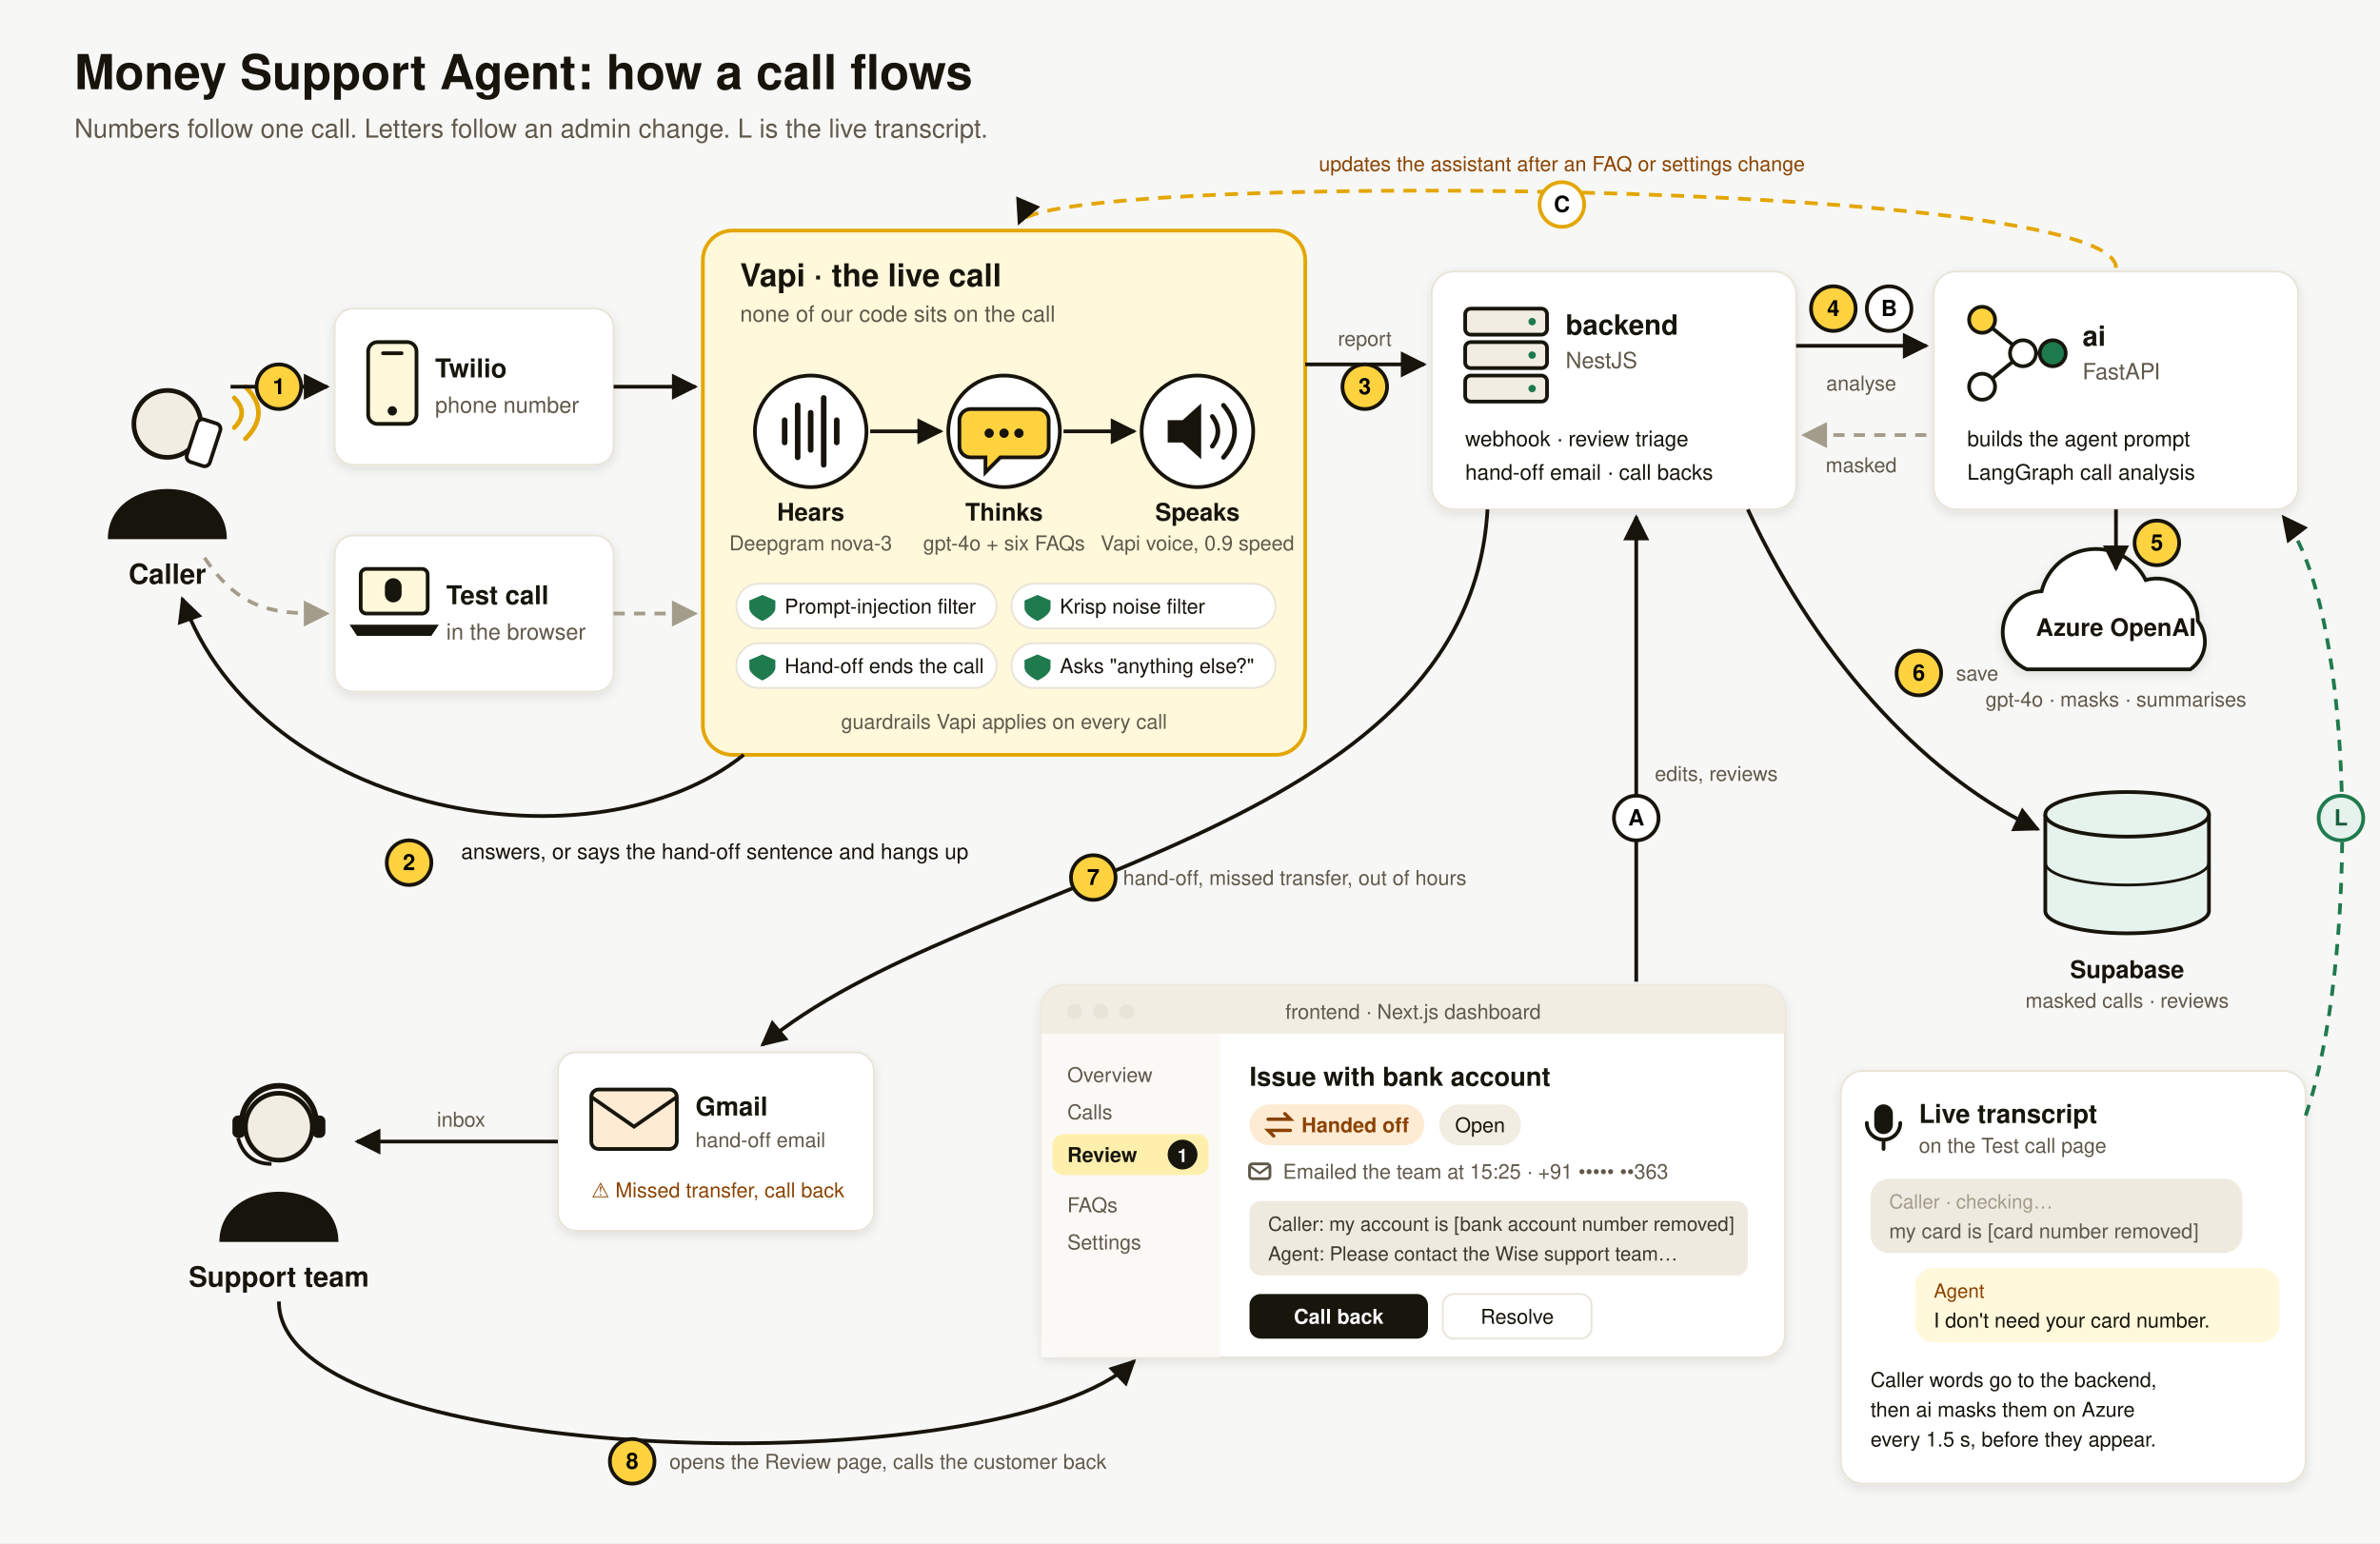
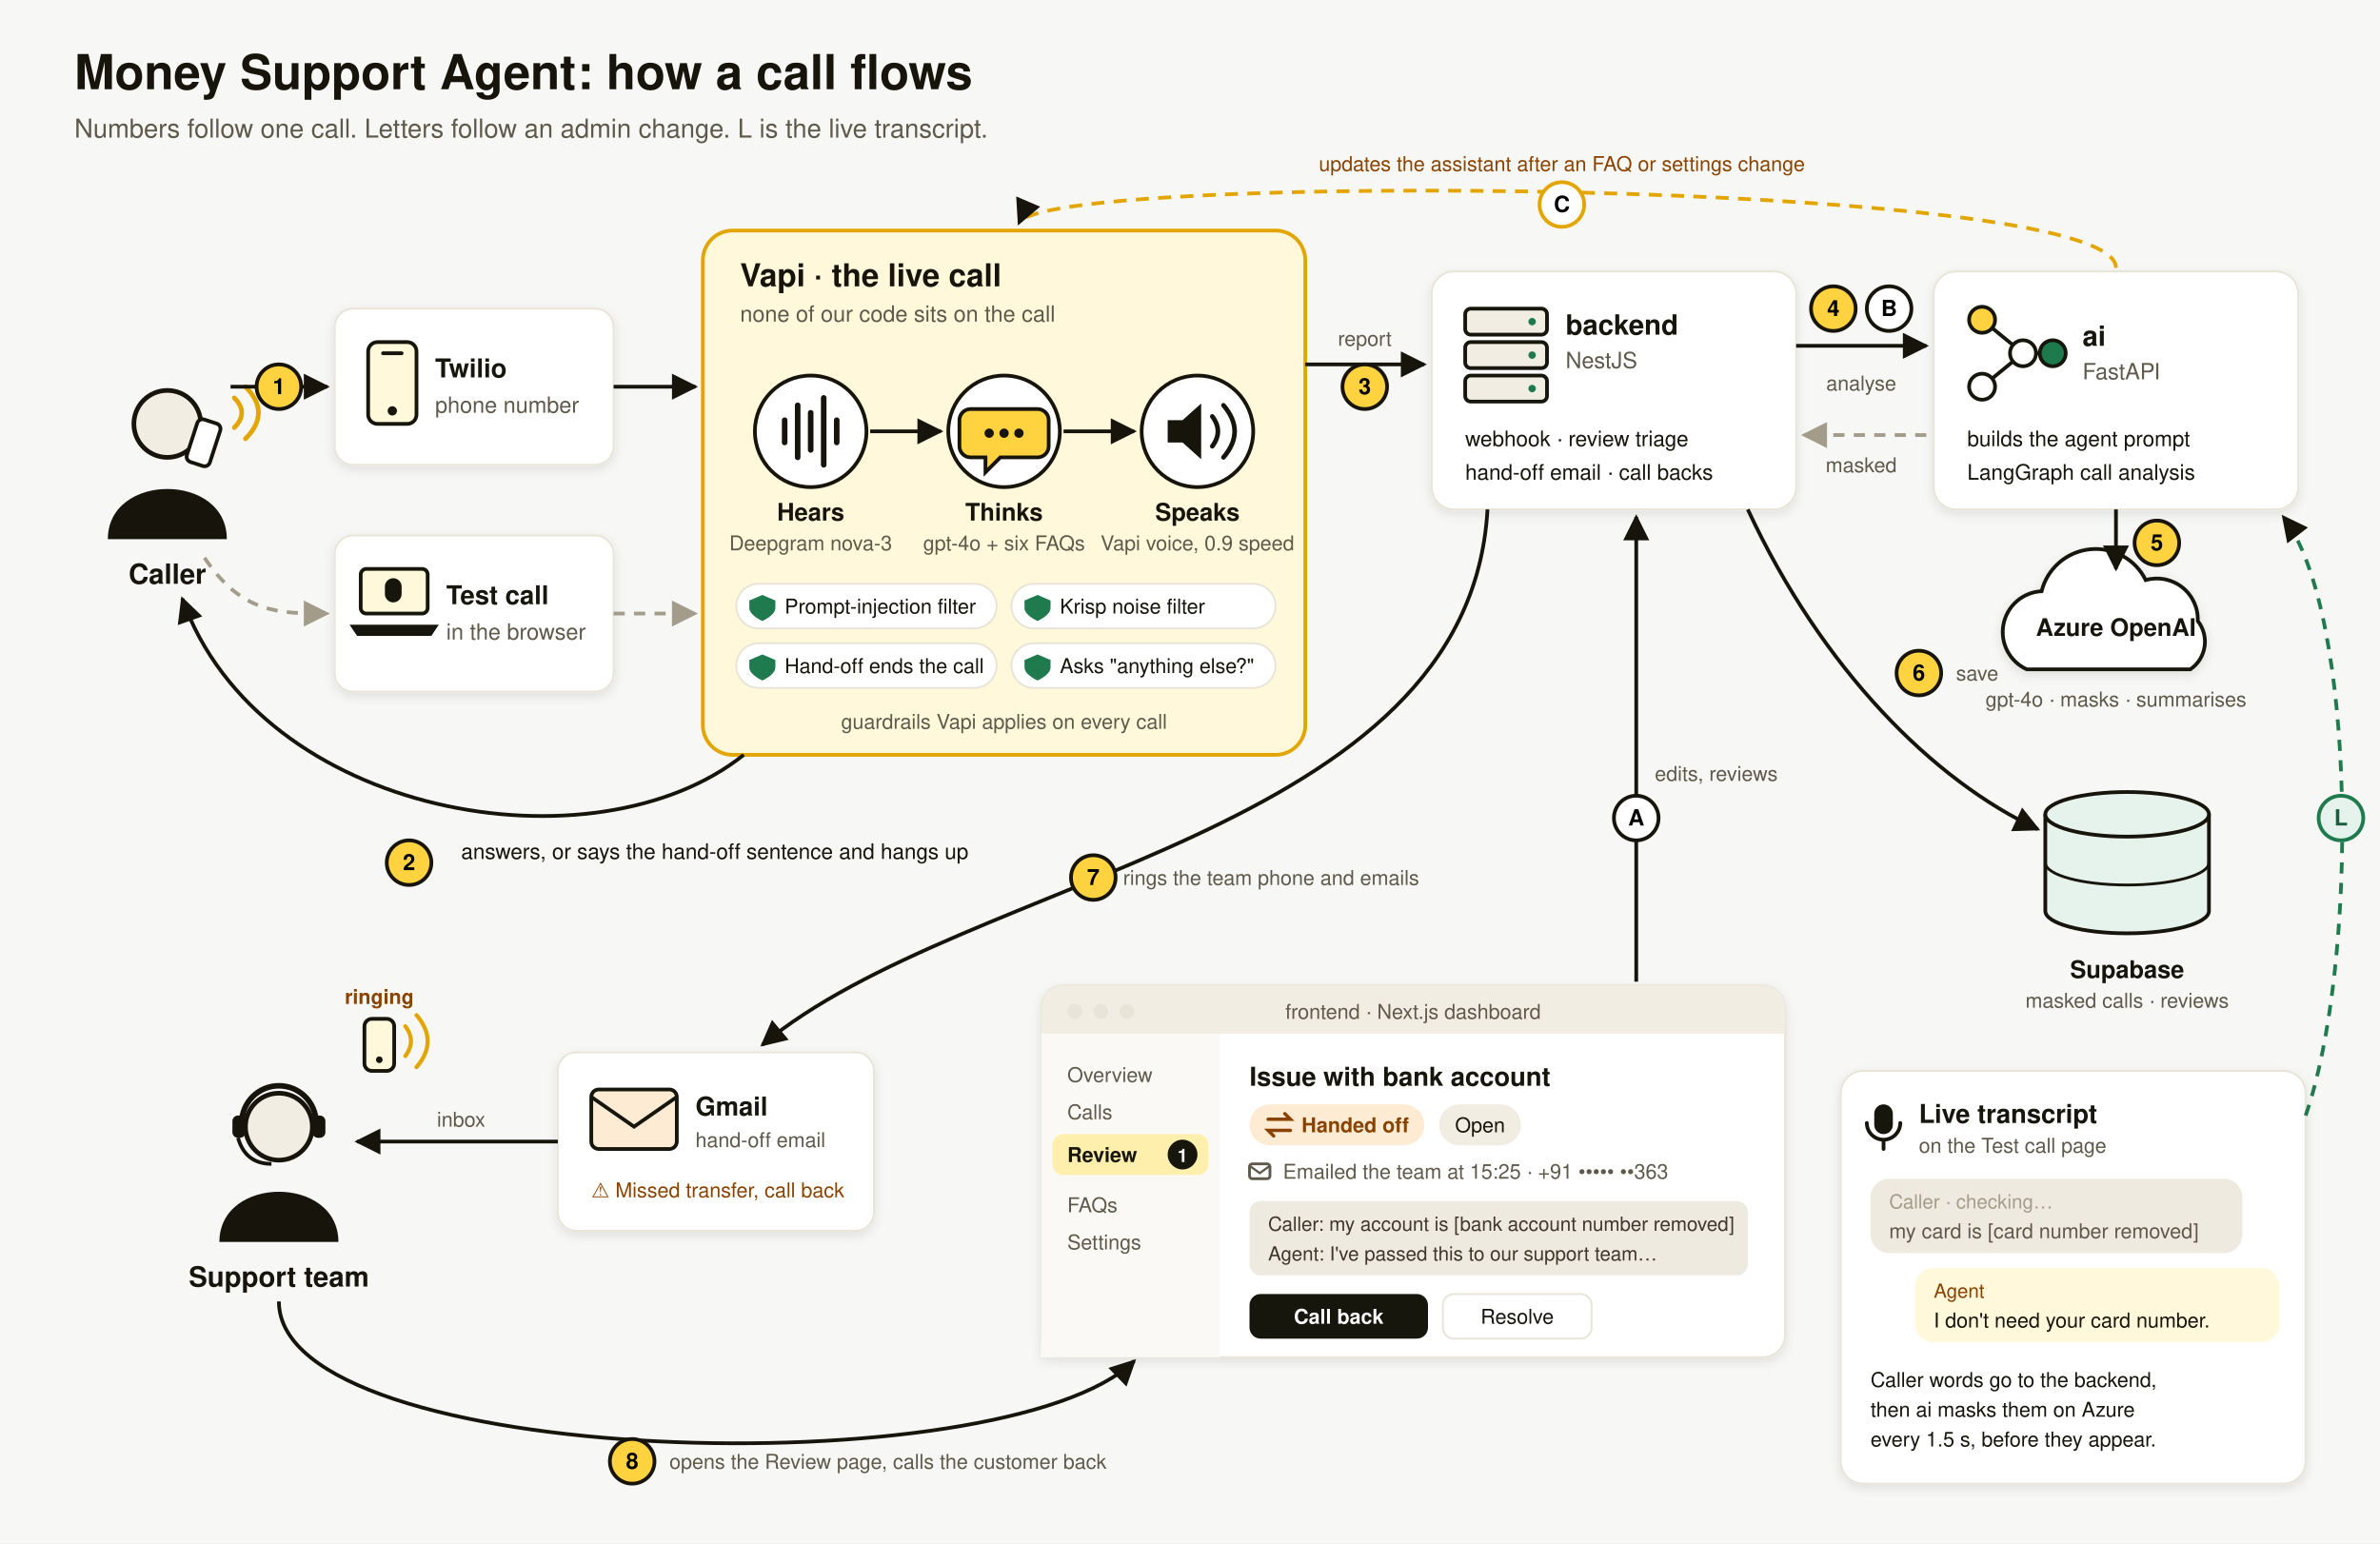
<svg xmlns="http://www.w3.org/2000/svg" viewBox="0 0 1280 830" width="1280" height="830" font-family="Segoe UI, Helvetica, Arial, sans-serif" role="img" aria-labelledby="title description">
  <defs>
    <marker id="arrow" viewBox="0 0 10 10" refX="9" refY="5" markerWidth="7" markerHeight="7" orient="auto-start-reverse">
      <path d="M0 0 L10 5 L0 10 Z" fill="#17140c" />
    </marker>
    <marker id="arrowMuted" viewBox="0 0 10 10" refX="9" refY="5" markerWidth="7" markerHeight="7" orient="auto-start-reverse">
      <path d="M0 0 L10 5 L0 10 Z" fill="#a39c8a" />
    </marker>
    <filter id="shadow" x="-10%" y="-10%" width="120%" height="130%">
      <feDropShadow dx="0" dy="2" stdDeviation="3" flood-color="#17140c" flood-opacity="0.10" />
    </filter>
  </defs>
  <rect width="1280" height="830" fill="#f7f7f5" />
  <text x="40" y="48" font-size="26" font-weight="700" fill="#17140c">Money Support Agent: how a call flows</text>
  <text x="40" y="74" font-size="14" fill="#5f594b">Numbers follow one call. Letters follow an admin change. L is the live transcript.</text>
  <g id="caller">
    <circle cx="90" cy="228" r="18" fill="#f1ede2" stroke="#17140c" stroke-width="2.5" />
    <path d="M58 290 C58 254 122 254 122 290 Z" fill="#17140c" />
    <rect x="103" y="226" width="13" height="24" rx="3" fill="#ffffff" stroke="#17140c" stroke-width="2" transform="rotate(18 109 238)" />
    <path d="M126 214 q8 8 0 16 M132 208 q14 14 0 28" fill="none" stroke="#e3a600" stroke-width="2.5" stroke-linecap="round" />
    <text x="90" y="314" font-size="15" font-weight="700" fill="#17140c" text-anchor="middle">Caller</text>
  </g>
  <g id="twilio" filter="url(#shadow)">
    <rect x="180" y="166" width="150" height="84" rx="10" fill="#ffffff" stroke="#e8e4d8" />
    <rect x="198" y="184" width="26" height="44" rx="5" fill="#fff8db" stroke="#17140c" stroke-width="2" />
    <line x1="206" y1="190" x2="216" y2="190" stroke="#17140c" stroke-width="2" stroke-linecap="round" />
    <circle cx="211" cy="221" r="2.5" fill="#17140c" />
    <text x="234" y="203" font-size="14" font-weight="700" fill="#17140c">Twilio</text>
    <text x="234" y="222" font-size="12" fill="#5f594b">phone number</text>
  </g>
  <g id="browser" filter="url(#shadow)">
    <rect x="180" y="288" width="150" height="84" rx="10" fill="#ffffff" stroke="#e8e4d8" />
    <rect x="194" y="306" width="36" height="24" rx="3" fill="#fff8db" stroke="#17140c" stroke-width="2" />
    <path d="M188 336 H236 L232 342 H192 Z" fill="#17140c" />
    <rect x="207" y="311" width="9" height="13" rx="4.5" fill="#17140c" />
    <text x="240" y="325" font-size="14" font-weight="700" fill="#17140c">Test call</text>
    <text x="240" y="344" font-size="12" fill="#5f594b">in the browser</text>
  </g>
  <g id="vapi">
    <rect x="378" y="124" width="324" height="282" rx="16" fill="#fff8db" stroke="#e3a600" stroke-width="2" />
    <text x="398" y="154" font-size="17" font-weight="700" fill="#17140c">Vapi · the live call</text>
    <text x="398" y="173" font-size="12" fill="#5f594b">none of our code sits on the call</text>
    <circle cx="436" cy="232" r="30" fill="#ffffff" stroke="#17140c" stroke-width="2" />
    <g stroke="#17140c" stroke-width="3" stroke-linecap="round">
      <line x1="422" y1="226" x2="422" y2="238" />
      <line x1="429" y1="218" x2="429" y2="246" />
      <line x1="436" y1="222" x2="436" y2="242" />
      <line x1="443" y1="214" x2="443" y2="250" />
      <line x1="450" y1="226" x2="450" y2="238" />
    </g>
    <text x="436" y="280" font-size="13" font-weight="700" fill="#17140c" text-anchor="middle">Hears</text>
    <text x="436" y="296" font-size="11" fill="#5f594b" text-anchor="middle">Deepgram nova-3</text>
    <circle cx="540" cy="232" r="30" fill="#ffffff" stroke="#17140c" stroke-width="2" />
    <path d="M522 220 h36 a6 6 0 0 1 6 6 v14 a6 6 0 0 1 -6 6 h-20 l-8 8 v-8 h-8 a6 6 0 0 1 -6 -6 v-14 a6 6 0 0 1 6 -6 z" fill="#ffd23f" stroke="#17140c" stroke-width="2" />
    <circle cx="532" cy="233" r="2.5" fill="#17140c" />
    <circle cx="540" cy="233" r="2.5" fill="#17140c" />
    <circle cx="548" cy="233" r="2.5" fill="#17140c" />
    <text x="540" y="280" font-size="13" font-weight="700" fill="#17140c" text-anchor="middle">Thinks</text>
    <text x="540" y="296" font-size="11" fill="#5f594b" text-anchor="middle">gpt-4o + six FAQs</text>
    <circle cx="644" cy="232" r="30" fill="#ffffff" stroke="#17140c" stroke-width="2" />
    <path d="M628 226 h8 l10 -9 v30 l-10 -9 h-8 z" fill="#17140c" />
    <path d="M652 224 q6 8 0 16 M658 218 q12 14 0 28" fill="none" stroke="#17140c" stroke-width="2.5" stroke-linecap="round" />
    <text x="644" y="280" font-size="13" font-weight="700" fill="#17140c" text-anchor="middle">Speaks</text>
    <text x="644" y="296" font-size="11" fill="#5f594b" text-anchor="middle">Vapi voice, 0.9 speed</text>
    <line x1="468" y1="232" x2="506" y2="232" stroke="#17140c" stroke-width="2" marker-end="url(#arrow)" />
    <line x1="572" y1="232" x2="610" y2="232" stroke="#17140c" stroke-width="2" marker-end="url(#arrow)" />
    <g font-size="11" fill="#17140c">
      <rect x="396" y="314" width="140" height="24" rx="12" fill="#ffffff" stroke="#e8e4d8" />
      <path d="M410 320 l7 3 v4 c0 4 -7 7 -7 7 c0 0 -7 -3 -7 -7 v-4 z" fill="#1f7a4d" />
      <text x="422" y="330">Prompt-injection filter</text>
      <rect x="544" y="314" width="142" height="24" rx="12" fill="#ffffff" stroke="#e8e4d8" />
      <path d="M558 320 l7 3 v4 c0 4 -7 7 -7 7 c0 0 -7 -3 -7 -7 v-4 z" fill="#1f7a4d" />
      <text x="570" y="330">Krisp noise filter</text>
      <rect x="396" y="346" width="140" height="24" rx="12" fill="#ffffff" stroke="#e8e4d8" />
      <path d="M410 352 l7 3 v4 c0 4 -7 7 -7 7 c0 0 -7 -3 -7 -7 v-4 z" fill="#1f7a4d" />
      <text x="422" y="362">Hand-off ends the call</text>
      <rect x="544" y="346" width="142" height="24" rx="12" fill="#ffffff" stroke="#e8e4d8" />
      <path d="M558 352 l7 3 v4 c0 4 -7 7 -7 7 c0 0 -7 -3 -7 -7 v-4 z" fill="#1f7a4d" />
      <text x="570" y="362">Asks "anything else?"</text>
    </g>
    <text x="540" y="392" font-size="11" fill="#5f594b" text-anchor="middle">guardrails Vapi applies on every call</text>
  </g>
  <g id="backend" filter="url(#shadow)">
    <rect x="770" y="146" width="196" height="128" rx="12" fill="#ffffff" stroke="#e8e4d8" />
    <g fill="#f1ede2" stroke="#17140c" stroke-width="2">
      <rect x="788" y="166" width="44" height="14" rx="3" />
      <rect x="788" y="184" width="44" height="14" rx="3" />
      <rect x="788" y="202" width="44" height="14" rx="3" />
    </g>
    <circle cx="824" cy="173" r="2" fill="#1f7a4d" />
    <circle cx="824" cy="191" r="2" fill="#1f7a4d" />
    <circle cx="824" cy="209" r="2" fill="#1f7a4d" />
    <text x="842" y="180" font-size="15" font-weight="700" fill="#17140c">backend</text>
    <text x="842" y="198" font-size="12" fill="#5f594b">NestJS</text>
    <text x="788" y="240" font-size="11.5" fill="#17140c">webhook · review triage</text>
    <text x="788" y="258" font-size="11.5" fill="#17140c">hand-off email · call backs</text>
  </g>
  <g id="ai" filter="url(#shadow)">
    <rect x="1040" y="146" width="196" height="128" rx="12" fill="#ffffff" stroke="#e8e4d8" />
    <g stroke="#17140c" stroke-width="2">
      <line x1="1066" y1="172" x2="1088" y2="190" />
      <line x1="1088" y1="190" x2="1066" y2="208" />
      <line x1="1088" y1="190" x2="1104" y2="190" />
    </g>
    <circle cx="1066" cy="172" r="7" fill="#ffd23f" stroke="#17140c" stroke-width="2" />
    <circle cx="1088" cy="190" r="7" fill="#ffffff" stroke="#17140c" stroke-width="2" />
    <circle cx="1066" cy="208" r="7" fill="#ffffff" stroke="#17140c" stroke-width="2" />
    <circle cx="1104" cy="190" r="7" fill="#1f7a4d" stroke="#17140c" stroke-width="2" />
    <text x="1120" y="186" font-size="15" font-weight="700" fill="#17140c">ai</text>
    <text x="1120" y="204" font-size="12" fill="#5f594b">FastAPI</text>
    <text x="1058" y="240" font-size="11.5" fill="#17140c">builds the agent prompt</text>
    <text x="1058" y="258" font-size="11.5" fill="#17140c">LangGraph call analysis</text>
  </g>
  <g id="azure">
    <path d="M1090 360 a22 22 0 0 1 8 -42 a30 30 0 0 1 56 -6 a22 22 0 0 1 28 22 a18 18 0 0 1 -4 26 z" fill="#ffffff" stroke="#17140c" stroke-width="2" filter="url(#shadow)" />
    <text x="1138" y="342" font-size="13" font-weight="700" fill="#17140c" text-anchor="middle">Azure OpenAI</text>
    <text x="1138" y="380" font-size="11" fill="#5f594b" text-anchor="middle">gpt-4o · masks · summarises</text>
  </g>
  <g id="supabase">
    <path d="M1100 438 v52 a44 12 0 0 0 88 0 v-52" fill="#e6f2ec" stroke="#17140c" stroke-width="2" />
    <ellipse cx="1144" cy="438" rx="44" ry="12" fill="#e6f2ec" stroke="#17140c" stroke-width="2" />
    <path d="M1100 464 a44 12 0 0 0 88 0" fill="none" stroke="#17140c" stroke-width="1.5" />
    <text x="1144" y="526" font-size="13" font-weight="700" fill="#17140c" text-anchor="middle">Supabase</text>
    <text x="1144" y="542" font-size="11" fill="#5f594b" text-anchor="middle">masked calls · reviews</text>
  </g>
  <g id="team">
    <circle cx="150" cy="606" r="18" fill="#f1ede2" stroke="#17140c" stroke-width="2.5" />
    <path d="M130 604 a20 20 0 0 1 40 0" fill="none" stroke="#17140c" stroke-width="3" />
    <rect x="125" y="600" width="7" height="12" rx="3" fill="#17140c" />
    <rect x="168" y="600" width="7" height="12" rx="3" fill="#17140c" />
    <path d="M128 612 q4 14 18 14" fill="none" stroke="#17140c" stroke-width="2" />
    <path d="M118 668 C118 632 182 632 182 668 Z" fill="#17140c" />
    <text x="150" y="692" font-size="15" font-weight="700" fill="#17140c" text-anchor="middle">Support team</text>
+     <rect x="196" y="548" width="16" height="28" rx="4" fill="#fff8db" stroke="#17140c" stroke-width="2" />
+     <circle cx="204" cy="570" r="1.8" fill="#17140c" />
+     <path d="M218 552 q6 8 0 16 M224 546 q12 14 0 28" fill="none" stroke="#e3a600" stroke-width="2.2" stroke-linecap="round" />
+     <text x="204" y="540" font-size="11" font-weight="700" fill="#8a4300" text-anchor="middle">ringing</text>
  </g>
  <g id="gmail" filter="url(#shadow)">
    <rect x="300" y="566" width="170" height="96" rx="10" fill="#ffffff" stroke="#e8e4d8" />
    <rect x="318" y="586" width="46" height="32" rx="4" fill="#fdebd3" stroke="#17140c" stroke-width="2" />
    <path d="M318 590 l23 16 l23 -16" fill="none" stroke="#17140c" stroke-width="2" />
    <text x="374" y="600" font-size="14" font-weight="700" fill="#17140c">Gmail</text>
    <text x="374" y="617" font-size="11" fill="#5f594b">hand-off email</text>
    <text x="318" y="644" font-size="11" fill="#8a4300">⚠ Missed transfer, call back</text>
  </g>
  <g id="dashboard" filter="url(#shadow)">
    <rect x="560" y="530" width="400" height="200" rx="12" fill="#ffffff" stroke="#e8e4d8" />
    <path d="M560 542 a12 12 0 0 1 12 -12 h376 a12 12 0 0 1 12 12 v14 h-400 z" fill="#f1ede2" />
    <circle cx="578" cy="544" r="4" fill="#e8e4d8" />
    <circle cx="592" cy="544" r="4" fill="#e8e4d8" />
    <circle cx="606" cy="544" r="4" fill="#e8e4d8" />
    <text x="760" y="548" font-size="11" fill="#5f594b" text-anchor="middle">frontend · Next.js dashboard</text>
    <rect x="560" y="556" width="96" height="174" fill="#faf9f5" />
    <text x="574" y="582" font-size="11" fill="#5f594b">Overview</text>
    <text x="574" y="602" font-size="11" fill="#5f594b">Calls</text>
    <rect x="566" y="610" width="84" height="22" rx="6" fill="#ffefad" />
    <text x="574" y="625" font-size="11" font-weight="700" fill="#17140c">Review</text>
    <circle cx="636" cy="621" r="8" fill="#17140c" />
    <text x="636" y="625" font-size="10" font-weight="700" fill="#ffffff" text-anchor="middle">1</text>
    <text x="574" y="652" font-size="11" fill="#5f594b">FAQs</text>
    <text x="574" y="672" font-size="11" fill="#5f594b">Settings</text>
    <text x="672" y="584" font-size="14" font-weight="700" fill="#17140c">Issue with bank account</text>
    <rect x="672" y="594" width="94" height="22" rx="11" fill="#fdebd3" />
    <path d="M682 602 h12 l-3 -3 M694 608 h-12 l3 3" fill="none" stroke="#8a4300" stroke-width="1.8" stroke-linecap="round" />
    <text x="700" y="609" font-size="11" font-weight="700" fill="#8a4300">Handed off</text>
    <rect x="774" y="594" width="44" height="22" rx="11" fill="#f1ede2" />
    <text x="796" y="609" font-size="11" fill="#17140c" text-anchor="middle">Open</text>
    <rect x="672" y="626" width="11" height="8" rx="1.5" fill="none" stroke="#5f594b" stroke-width="1.5" />
    <path d="M672 627 l5.5 4 l5.5 -4" fill="none" stroke="#5f594b" stroke-width="1.2" />
    <text x="690" y="634" font-size="11" fill="#5f594b">Emailed the team at 15:25 · +91 ••••• ••363</text>
    <rect x="672" y="646" width="268" height="40" rx="6" fill="#eeeae0" />
    <text x="682" y="662" font-size="10.5" fill="#3d372a">Caller: my account is [bank account number removed]</text>
-     <text x="682" y="678" font-size="10.5" fill="#3d372a">Agent: Please contact the Wise support team…</text>
+     <text x="682" y="678" font-size="10.5" fill="#3d372a">Agent: I've passed this to our support team…</text>
    <rect x="672" y="696" width="96" height="24" rx="6" fill="#17140c" />
    <text x="720" y="712" font-size="11" font-weight="700" fill="#ffffff" text-anchor="middle">Call back</text>
    <rect x="776" y="696" width="80" height="24" rx="6" fill="#ffffff" stroke="#e8e4d8" />
    <text x="816" y="712" font-size="11" fill="#17140c" text-anchor="middle">Resolve</text>
  </g>
  <g fill="none" stroke-width="2">
    <line x1="124" y1="208" x2="176" y2="208" stroke="#17140c" marker-end="url(#arrow)" />
    <path d="M110 300 C130 330 150 330 176 330" stroke="#a39c8a" stroke-dasharray="6 5" marker-end="url(#arrowMuted)" />
    <line x1="330" y1="208" x2="374" y2="208" stroke="#17140c" marker-end="url(#arrow)" />
    <line x1="330" y1="330" x2="374" y2="330" stroke="#a39c8a" stroke-dasharray="6 5" marker-end="url(#arrowMuted)" />
    <path d="M400 406 C320 470 140 440 98 322" stroke="#17140c" marker-end="url(#arrow)" />
    <line x1="702" y1="196" x2="766" y2="196" stroke="#17140c" marker-end="url(#arrow)" />
    <line x1="966" y1="186" x2="1036" y2="186" stroke="#17140c" marker-end="url(#arrow)" />
    <line x1="1036" y1="234" x2="970" y2="234" stroke="#a39c8a" stroke-dasharray="6 5" marker-end="url(#arrowMuted)" />
    <line x1="1138" y1="274" x2="1138" y2="306" stroke="#17140c" marker-end="url(#arrow)" />
    <path d="M940 274 C980 360 1040 420 1096 446" stroke="#17140c" marker-end="url(#arrow)" />
    <path d="M800 274 C790 450 520 470 410 562" stroke="#17140c" marker-end="url(#arrow)" />
    <line x1="300" y1="614" x2="192" y2="614" stroke="#17140c" marker-end="url(#arrow)" />
    <path d="M150 700 C150 790 540 800 610 732" stroke="#17140c" marker-end="url(#arrow)" />
    <line x1="880" y1="528" x2="880" y2="278" stroke="#17140c" marker-end="url(#arrow)" />
    <path d="M1138 144 C1138 96 560 92 548 120" stroke="#e3a600" stroke-dasharray="7 5" marker-end="url(#arrow)" />
  </g>
  <g font-size="12" fill="#17140c">
    <text x="248" y="462" font-size="11.5" fill="#17140c">answers, or says the hand-off sentence and hangs up</text>
    <text x="734" y="186" font-size="11" fill="#5f594b" text-anchor="middle">report</text>
    <text x="1001" y="210" font-size="11" fill="#5f594b" text-anchor="middle">analyse</text>
    <text x="1001" y="254" font-size="11" fill="#5f594b" text-anchor="middle">masked</text>
    <text x="1052" y="366" font-size="11" fill="#5f594b">save</text>
-     <text x="604" y="476" font-size="11" fill="#5f594b">hand-off, missed transfer, out of hours</text>
+     <text x="604" y="476" font-size="11" fill="#5f594b">rings the team phone and emails</text>
    <text x="248" y="606" font-size="11" fill="#5f594b" text-anchor="middle">inbox</text>
    <text x="360" y="790" font-size="11" fill="#5f594b">opens the Review page, calls the customer back</text>
    <text x="890" y="420" font-size="11" fill="#5f594b">edits, reviews</text>
    <text x="840" y="92" font-size="11" fill="#8a4300" text-anchor="middle">updates the assistant after an FAQ or settings change</text>
  </g>
  <g font-size="12" font-weight="700" text-anchor="middle">
    <circle cx="150" cy="208" r="12" fill="#ffd23f" stroke="#17140c" stroke-width="2" />
    <text x="150" y="212">1</text>
    <circle cx="220" cy="464" r="12" fill="#ffd23f" stroke="#17140c" stroke-width="2" />
    <text x="220" y="468">2</text>
    <circle cx="734" cy="208" r="12" fill="#ffd23f" stroke="#17140c" stroke-width="2" />
    <text x="734" y="212">3</text>
    <circle cx="986" cy="166" r="12" fill="#ffd23f" stroke="#17140c" stroke-width="2" />
    <text x="986" y="170">4</text>
    <circle cx="1160" cy="292" r="12" fill="#ffd23f" stroke="#17140c" stroke-width="2" />
    <text x="1160" y="296">5</text>
    <circle cx="1032" cy="362" r="12" fill="#ffd23f" stroke="#17140c" stroke-width="2" />
    <text x="1032" y="366">6</text>
    <circle cx="588" cy="472" r="12" fill="#ffd23f" stroke="#17140c" stroke-width="2" />
    <text x="588" y="476">7</text>
    <circle cx="340" cy="786" r="12" fill="#ffd23f" stroke="#17140c" stroke-width="2" />
    <text x="340" y="790">8</text>
    <circle cx="880" cy="440" r="12" fill="#ffffff" stroke="#17140c" stroke-width="2" />
    <text x="880" y="444">A</text>
    <circle cx="1016" cy="166" r="12" fill="#ffffff" stroke="#17140c" stroke-width="2" />
    <text x="1016" y="170">B</text>
    <circle cx="840" cy="110" r="12" fill="#ffffff" stroke="#e3a600" stroke-width="2" />
    <text x="840" y="114">C</text>
  </g>
  <g id="live-transcript" filter="url(#shadow)">
    <rect x="990" y="576" width="250" height="222" rx="12" fill="#ffffff" stroke="#e8e4d8" />
    <rect x="1008" y="594" width="10" height="16" rx="5" fill="#17140c" />
    <path d="M1004 604 a9 9 0 0 0 18 0 M1013 613 v5" fill="none" stroke="#17140c" stroke-width="2" stroke-linecap="round" />
    <text x="1032" y="604" font-size="14" font-weight="700" fill="#17140c">Live transcript</text>
    <text x="1032" y="620" font-size="11" fill="#5f594b">on the Test call page</text>
    <rect x="1006" y="634" width="200" height="40" rx="10" fill="#eeeae0" />
    <text x="1016" y="650" font-size="10.5" fill="#a39c8a">Caller · checking…</text>
    <text x="1016" y="666" font-size="11" fill="#5f594b">my card is [card number removed]</text>
    <rect x="1030" y="682" width="196" height="40" rx="10" fill="#fff8db" />
    <text x="1040" y="698" font-size="10.5" fill="#8a4300">Agent</text>
    <text x="1040" y="714" font-size="11" fill="#17140c">I don't need your card number.</text>
    <text x="1006" y="746" font-size="11" fill="#17140c">Caller words go to the backend,</text>
    <text x="1006" y="762" font-size="11" fill="#17140c">then ai masks them on Azure</text>
    <text x="1006" y="778" font-size="11" fill="#17140c">every 1.5 s, before they appear.</text>
  </g>
  <path d="M1240 600 C1268 520 1268 330 1228 278" fill="none" stroke="#1f7a4d" stroke-width="2" stroke-dasharray="6 5" marker-end="url(#arrow)" />
  <circle cx="1259" cy="440" r="12" fill="#e6f2ec" stroke="#1f7a4d" stroke-width="2" />
  <text x="1259" y="444" font-size="12" font-weight="700" fill="#1b5e3b" text-anchor="middle">L</text>
</svg>
